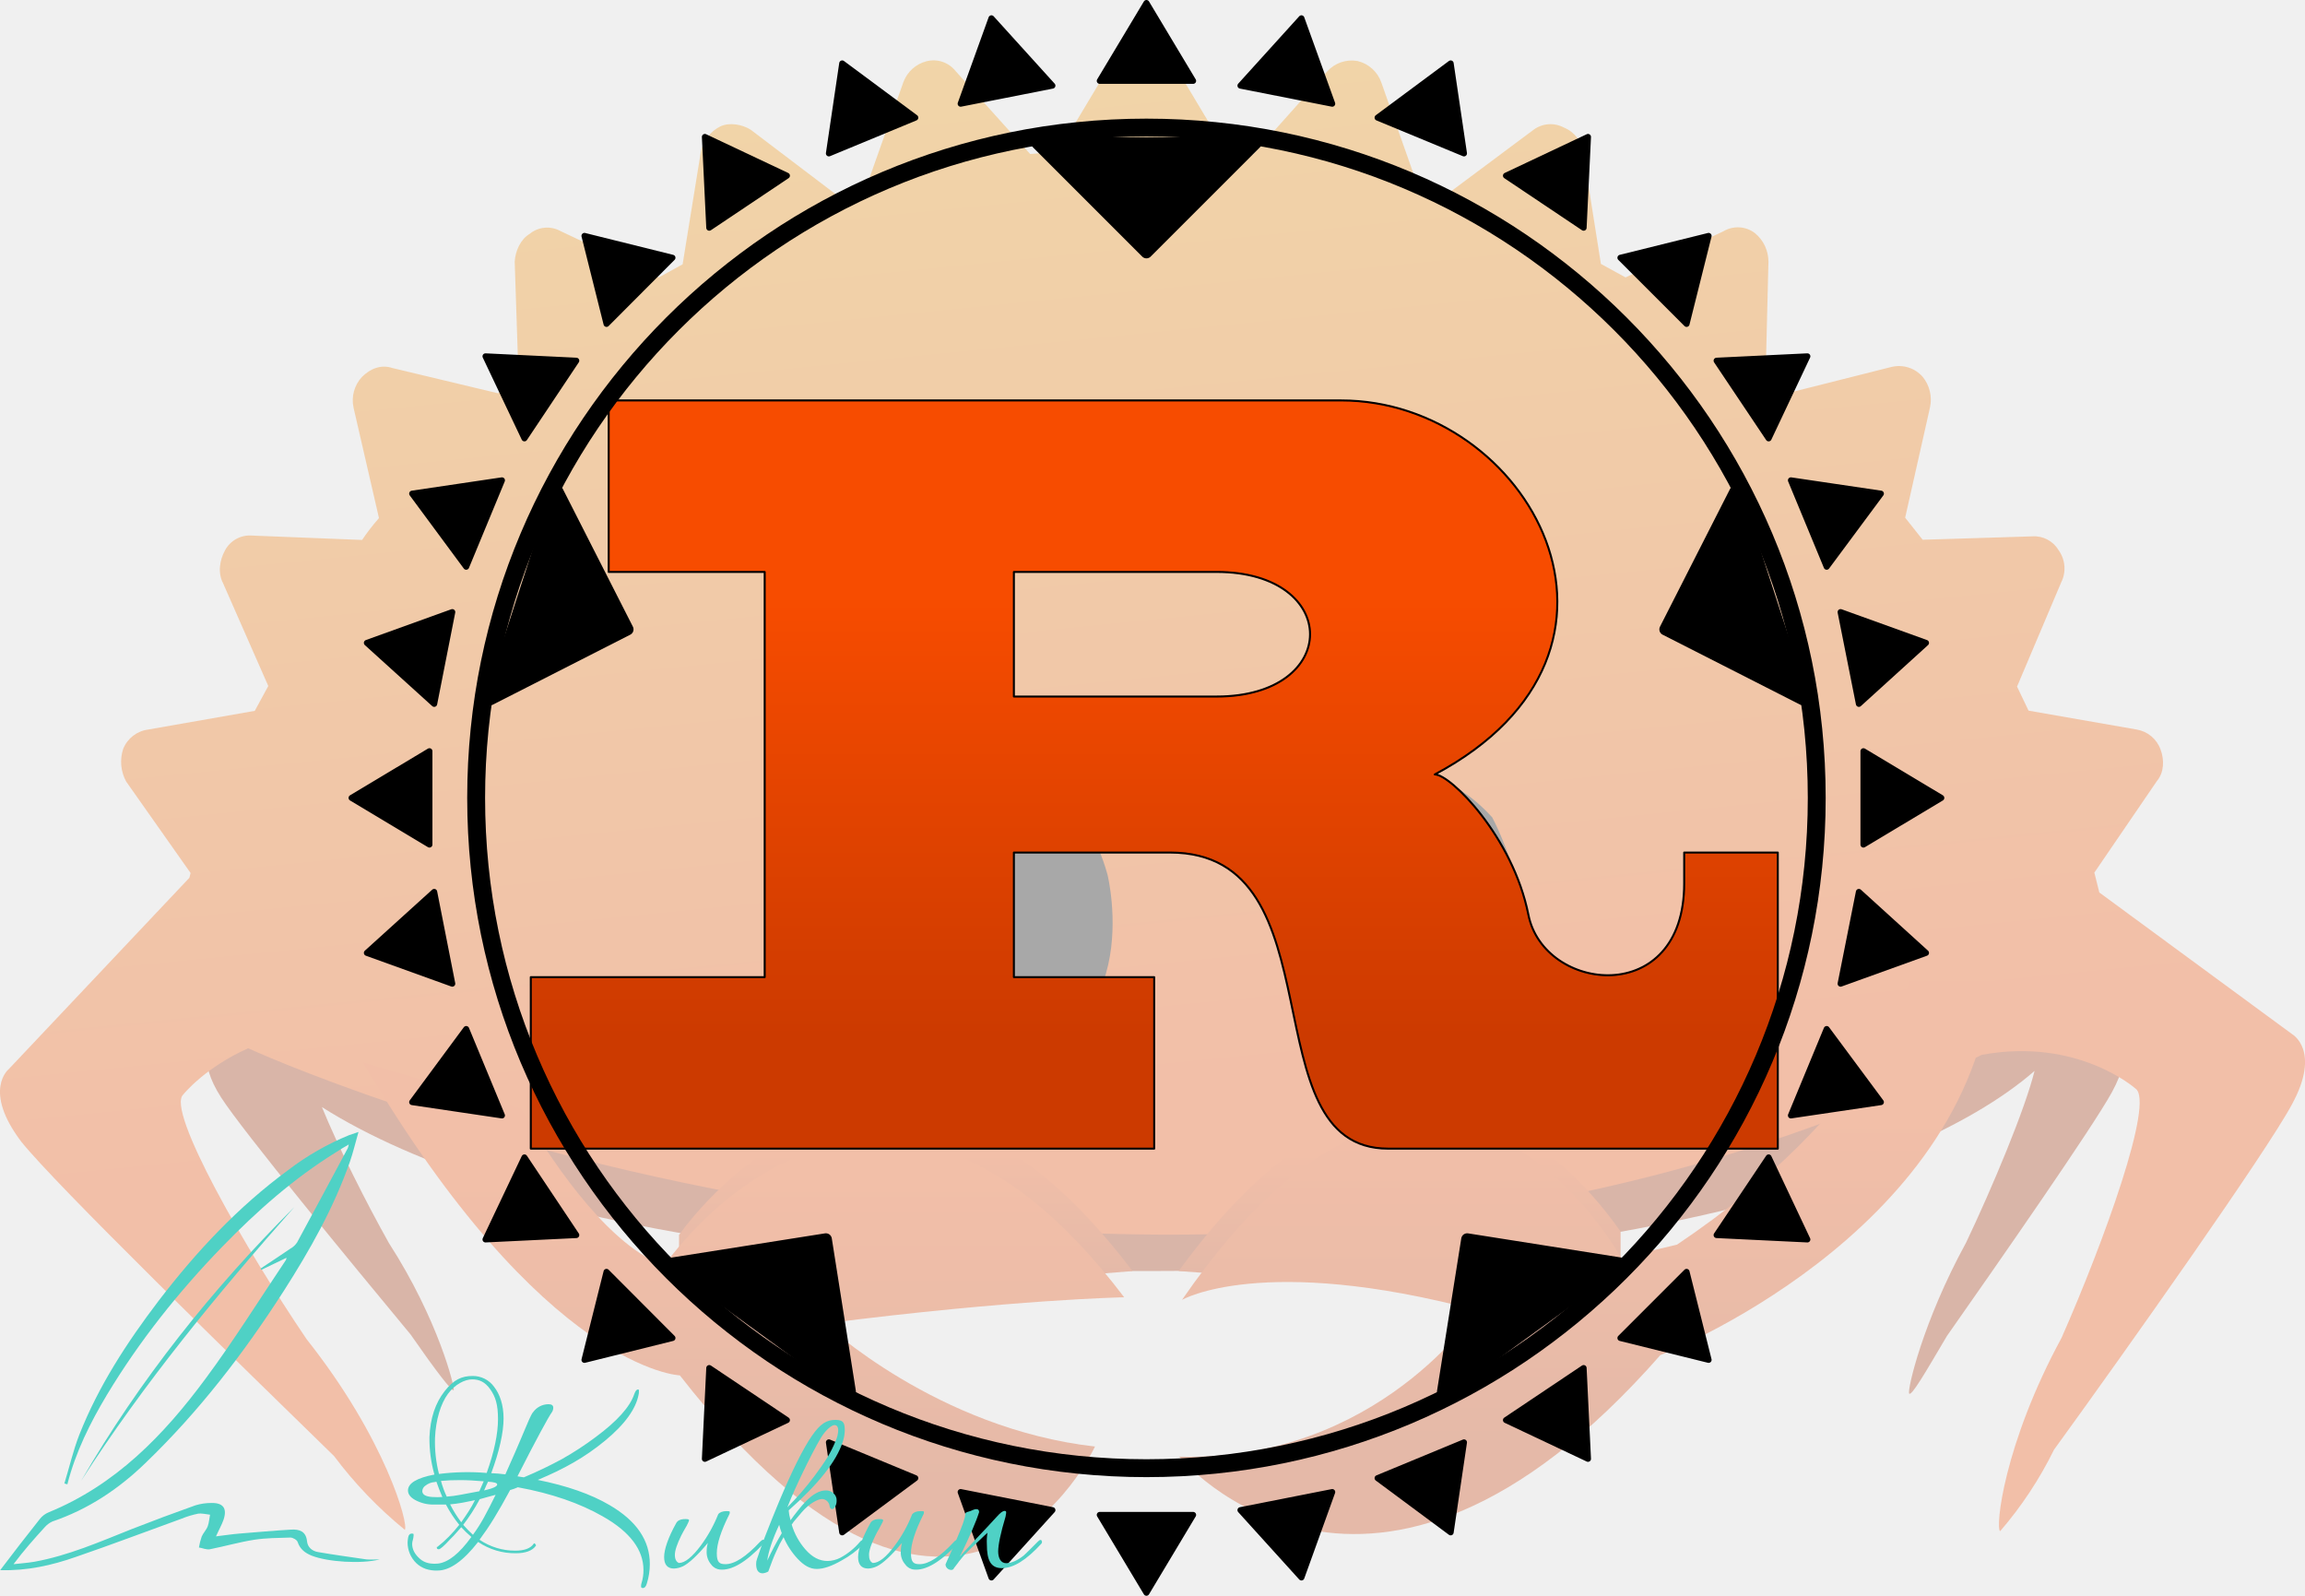
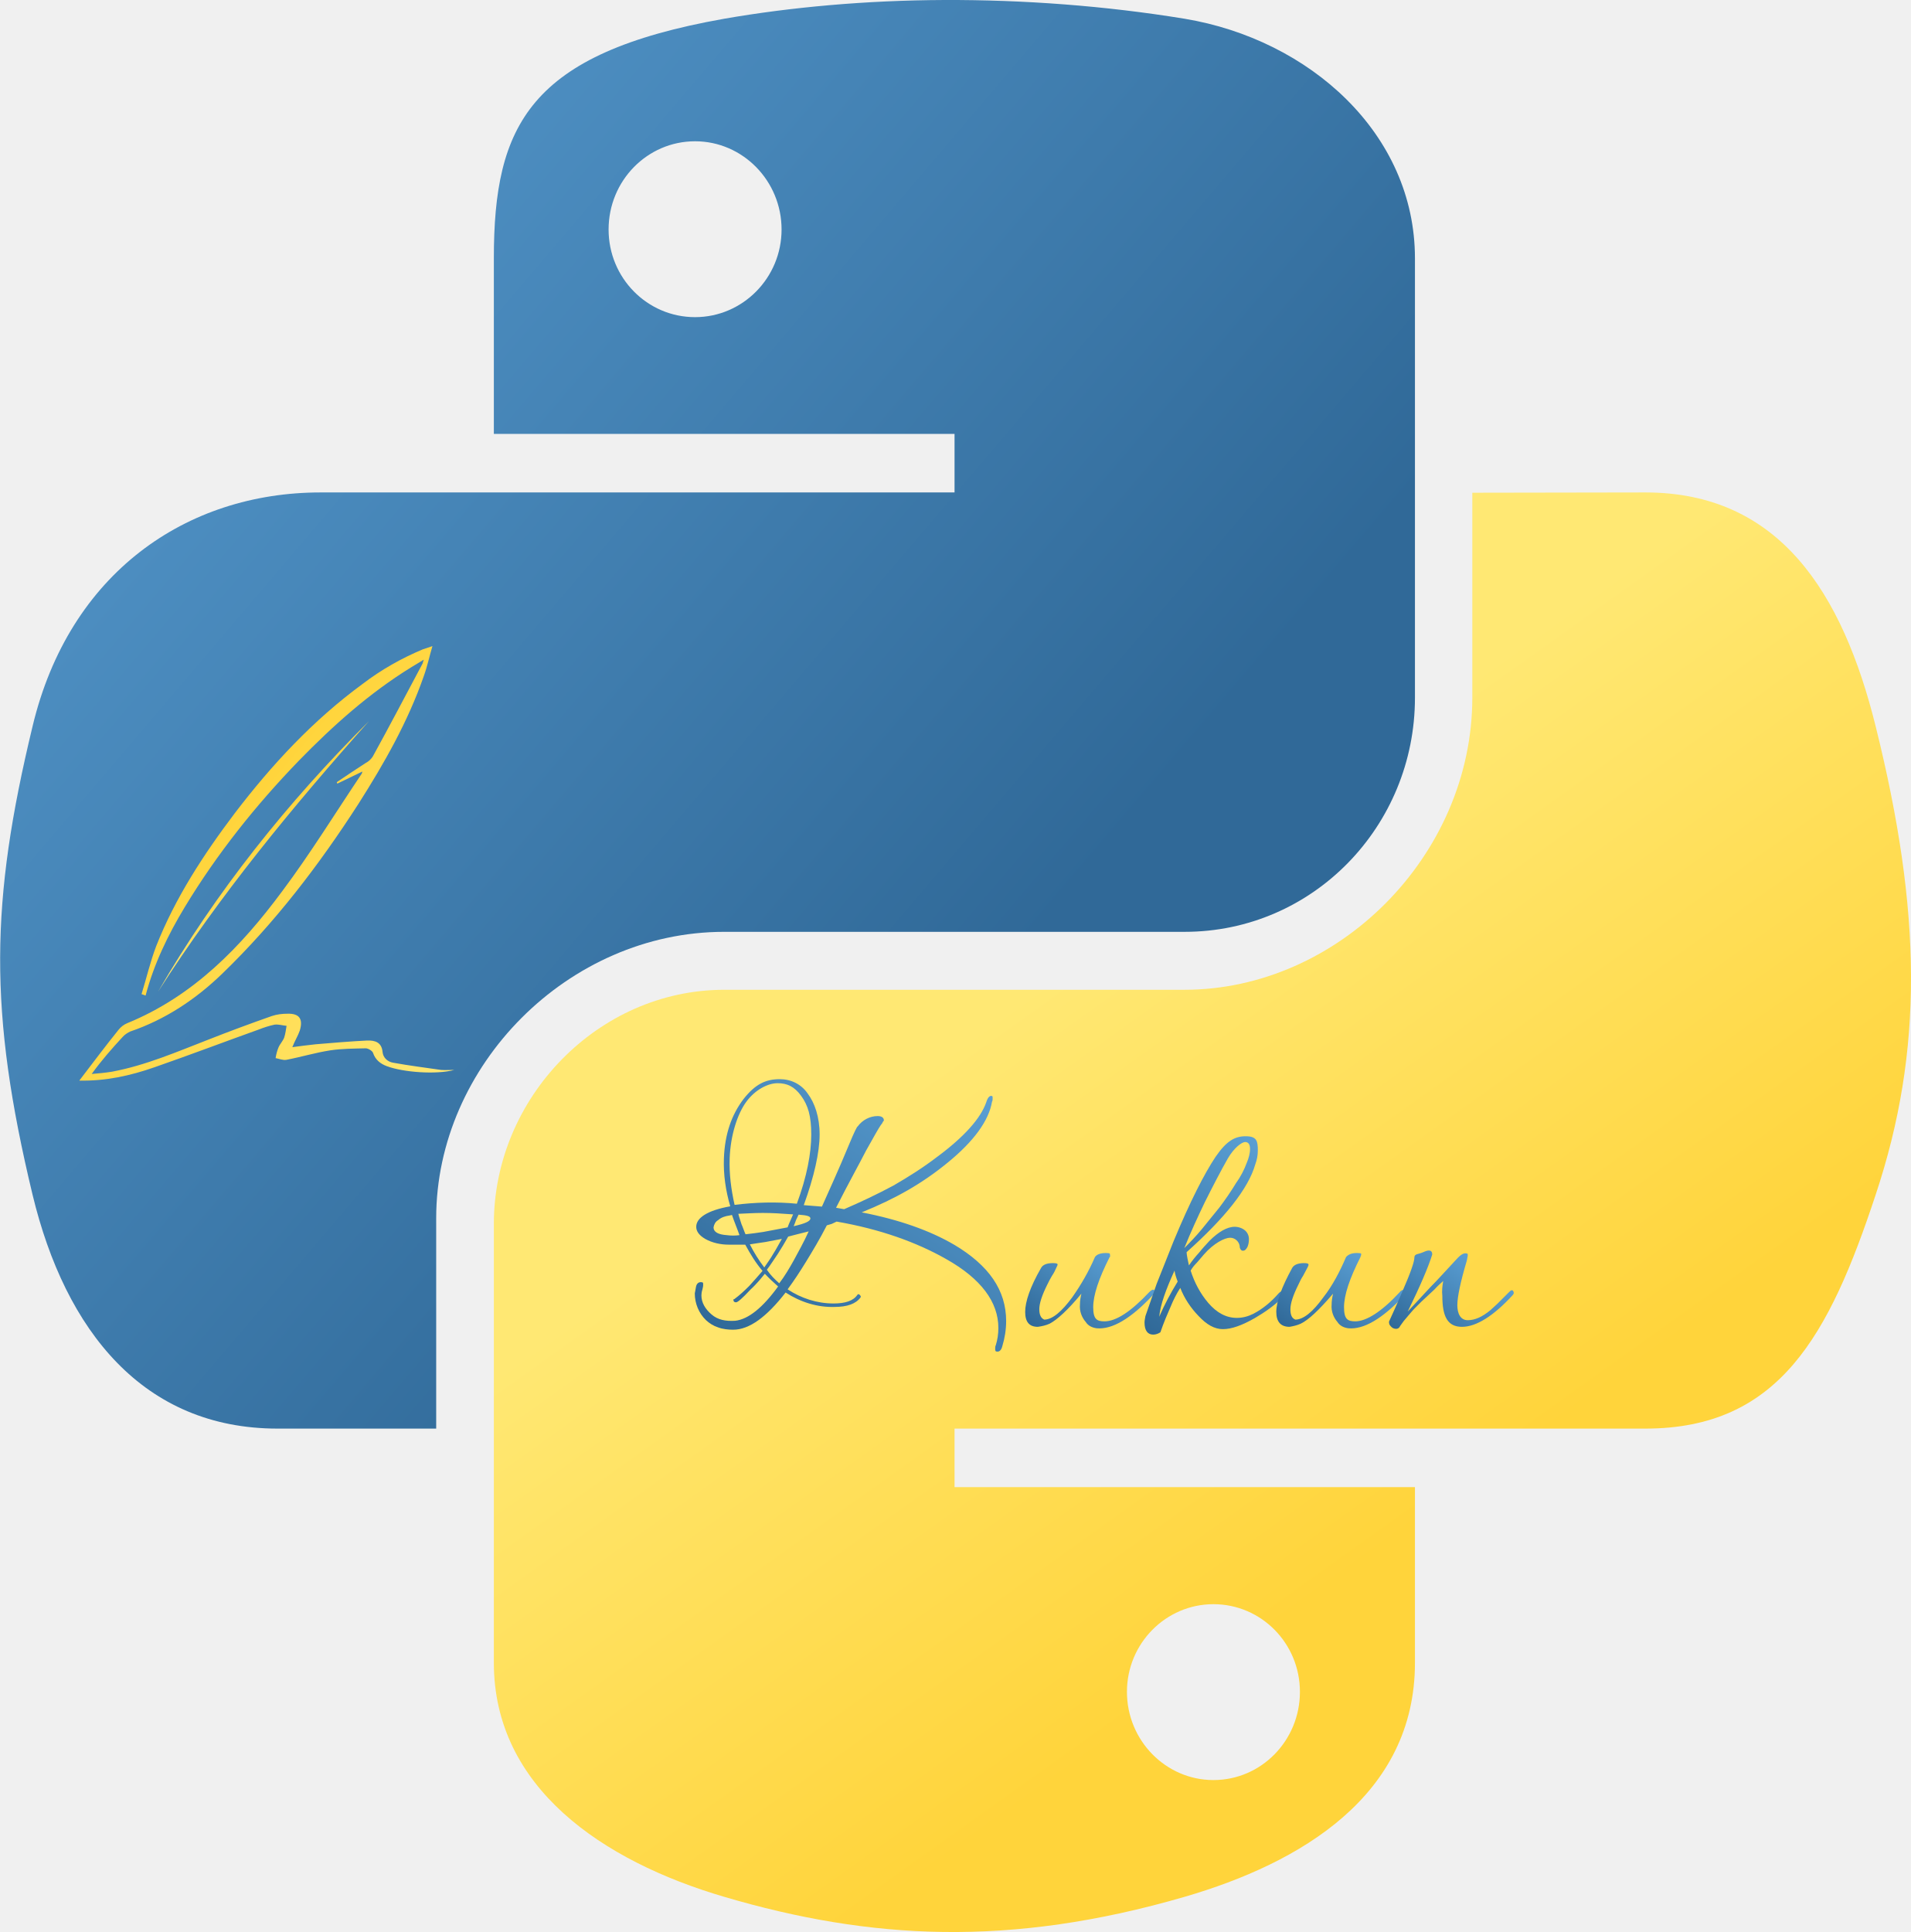
- <svg xmlns="http://www.w3.org/2000/svg" xmlns:xlink="http://www.w3.org/1999/xlink" viewBox="0 0 1159.9 803">
-   <defs>
-     <linearGradient id="a" x1="-379.33" y1="942.04" x2="-378.28" y2="942.04" gradientTransform="matrix(-65.81, -752.21, -752.21, 65.81, 684250.06, -346520.72)" gradientUnits="userSpaceOnUse">
-       <stop offset="0" stop-color="#f74c00" />
-       <stop offset="0.33" stop-color="#f74c00" />
-       <stop offset="1" stop-color="#f49600" />
+ <svg xmlns="http://www.w3.org/2000/svg" version="1.1" id="Layer_1" x="0px" y="0px" viewBox="0 0 662.8 670.1" style="enable-background:new 0 0 662.8 670.1;" xml:space="preserve">
+   <style type="text/css">
+ 	.st0{fill:url(#path1948_00000086686770208649705360000009388355013015988158_);}
+ 	.st1{fill:url(#path1950_00000057827331785991262510000011521935818144395183_);}
+ 	.st2{fill:url(#SVGID_1_);}
+ 	.st3{fill:url(#SVGID_00000111900475283658412870000000647416622057889182_);}
+ 	.st4{fill:url(#SVGID_00000166639501405035024960000001990533372984400793_);}
+ 	.st5{fill:url(#SVGID_00000049918785021813979180000011531862241600917638_);}
+ 	.st6{fill:url(#SVGID_00000088120510303063894620000002565016826289080488_);}
+ 	.st7{fill:url(#SVGID_00000006675925492496031490000016318429051637230722_);}
+ 	.st8{fill:url(#SVGID_00000178204405915012595600000017826220506556066193_);}
+ </style>
+   <g>
+     <g>
+       <linearGradient id="path1948_00000090277623490959646030000001209972954796717698_" gradientUnits="userSpaceOnUse" x1="543.396" y1="-9.19" x2="1193.44" y2="550.085" gradientTransform="matrix(0.5625 0 0 0.568 -321.8752 24.2771)">
+         <stop offset="0" style="stop-color:#5A9FD4" />
+         <stop offset="1" style="stop-color:#306998" />
+       </linearGradient>
+       <path id="path1948" style="fill:url(#path1948_00000090277623490959646030000001209972954796717698_);" d="M327.6,0    c-27.3,0.1-53.4,2.5-76.4,6.5c-67.7,12-79.9,37-79.9,83.1v60.9h159.8v20.3H171.2h-60c-46.5,0-87.2,27.9-99.9,81.1    c-14.7,60.9-15.3,98.9,0,162.5c11.4,47.3,38.5,81.1,85,81.1h55v-73c0-52.8,45.7-99.3,99.9-99.3h159.7c44.5,0,79.9-36.6,79.9-81.2    V89.6c0-43.3-36.6-75.9-79.9-83.1C383.4,2,354.9-0.1,327.6,0z M241.1,49c16.5,0,30,13.7,30,30.6c0,16.8-13.5,30.4-30,30.4    c-16.6,0-30-13.6-30-30.4C211.1,62.7,224.5,49,241.1,49z" />
+       <linearGradient id="path1950_00000115496873322918625110000002779366851721815686_" gradientUnits="userSpaceOnUse" x1="1444.827" y1="888.533" x2="1212.697" y2="560.109" gradientTransform="matrix(0.5625 0 0 0.568 -321.8752 24.2771)">
+         <stop offset="0" style="stop-color:#FFD43B" />
+         <stop offset="1" style="stop-color:#FFE873" />
+       </linearGradient>
+       <path id="path1950" style="fill:url(#path1950_00000115496873322918625110000002779366851721815686_);" d="M510.7,170.9v71    c0,55-46.7,101.4-99.9,101.4H251.2c-43.7,0-79.9,37.4-79.9,81.2v152.2c0,43.3,37.7,68.8,79.9,81.2c50.6,14.9,99.1,17.6,159.7,0    c40.2-11.7,79.9-35.1,79.9-81.2v-60.9H331.1v-20.3h159.7h79.9c46.5,0,63.8-32.4,79.9-81.1c16.7-50.1,16-98.2,0-162.5    c-11.5-46.3-33.4-81.1-79.9-81.1L510.7,170.9z M420.9,556.4c16.6,0,30,13.6,30,30.4c0,16.9-13.4,30.6-30,30.6    c-16.5,0-30-13.7-30-30.6C390.9,570,404.4,556.4,420.9,556.4z" />
+     </g>
+   </g>
+   <g>
+     <linearGradient id="SVGID_1_" gradientUnits="userSpaceOnUse" x1="75.539" y1="515.996" x2="163.121" y2="439.915" gradientTransform="matrix(1 0 0 -1 0 804.0068)">
+       <stop offset="0" style="stop-color:#FFD43B" />
+       <stop offset="1" style="stop-color:#FFE873" />
    </linearGradient>
-     <linearGradient id="b" x1="578.58" y1="654.12" x2="578.58" y2="556.54" gradientUnits="userSpaceOnUse">
-       <stop offset="0" stop-color="#cc3a00" />
-       <stop offset="0.15" stop-color="#cc3a00" />
-       <stop offset="0.74" stop-color="#f74c00" />
-       <stop offset="1" stop-color="#f74c00" />
+     <path class="st2" d="M49.1,344.8c1.7-5.5,3-11.2,5.1-16.7c6.6-16.7,16.4-31.7,27.2-46c12.9-16.9,27.2-32.3,44.4-44.9   c6.4-4.9,13.5-8.9,20.9-12l3.3-1.1c-1.1,3.7-1.8,7.1-3,10.4c-5.5,15.8-13.7,30.2-22.6,44.2c-13.7,21.3-29,41.3-47.3,59   c-9.2,8.9-19.7,15.9-32,20.1c-1,0.5-1.9,1.1-2.6,1.9c-3.7,4-7.3,8.1-10.7,12.8c2.3-0.2,4.7-0.4,7.1-0.8   c11.7-2.2,22.5-6.9,33.6-11.2c7.1-2.8,14.4-5.5,21.8-8.1c1.8-0.6,3.6-0.8,5.5-0.8c4-0.1,5.4,1.8,4.2,5.8c-0.6,1.8-1.7,3.5-2.6,5.8   c2.9-0.4,5.4-0.7,8.1-1c5.9-0.5,11.9-1,17.8-1.3c2.8-0.1,5.1,0.6,5.4,4c0.2,2,1.8,3.4,3.7,3.7c5.5,1,11.1,1.7,16.6,2.5   c1.3,0.1,2.8,0,4.6,0c-6.4,1.7-17.8,0.8-23.4-1.3c-2.2-0.8-4-2.2-4.8-4.6c-0.2-0.7-1.7-1.6-2.5-1.6c-4.1,0.1-8.3,0.1-12.3,0.7   c-5.2,0.8-10.1,2.3-15.3,3.3c-1.2,0.2-2.5-0.4-3.7-0.6c0.2-1.3,0.5-2.5,1-3.7c0.5-1.2,1.6-2.3,2-3.5s0.6-2.8,0.8-4   c-1.3-0.1-2.8-0.6-4.2-0.4c-1.9,0.4-3.7,1-5.5,1.7c-12,4.3-24.1,8.9-36.2,13.1c-8.3,2.9-16.9,4.8-26,4.6c4.6-6,9-11.9,13.6-17.6   c0.8-1,1.8-1.8,3-2.3c23-9.4,39.5-26.5,53.8-45.8c9.8-13.1,18.4-27.1,27.6-40.8l0.2-0.7l-8.7,4.2l-0.2-0.5   c3.4-2.3,6.7-4.5,10.1-6.7c1-0.5,1.8-1.3,2.4-2.2c5.9-10.7,11.6-21.6,17.3-32.3c0.1-0.4,0.2-0.8,0.4-1.3c-1.7,1-3,1.8-4.3,2.6   c-14.6,9-27.1,20.2-39,32.4c-15,15.5-28.4,32.3-39.6,50.8c-5.8,9.6-10.7,19.7-13.6,30.7L49.1,344.8z" />
+     <linearGradient id="SVGID_00000131363175967903609530000001414124539615708573_" gradientUnits="userSpaceOnUse" x1="87.977" y1="509.996" x2="93.778" y2="504.958" gradientTransform="matrix(1 0 0 -1 0 804.0068)">
+       <stop offset="0" style="stop-color:#FFD43B" />
+       <stop offset="1" style="stop-color:#FFE873" />
    </linearGradient>
-     <linearGradient id="c" x1="-379.63" y1="941.12" x2="-378.59" y2="941.12" gradientTransform="matrix(0, -267.21, -267.21, 0, 252276.93, -100670.41)" xlink:href="#b" />
-     <linearGradient id="d" x1="-379.7" y1="941.03" x2="-378.66" y2="941.03" gradientTransform="matrix(0, -239.02, -239.02, 0, 225300.47, -89972.92)" xlink:href="#b" />
-     <linearGradient id="e" x1="580.83" y1="577.97" x2="580.83" y2="201.5" xlink:href="#b" />
-   </defs>
-   <g style="opacity:0.3">
-     <path d="M577.1,348.8c-126.1,0-240.7,15.1-325.5,39.9v211c84.8,24.8,199.4,39.9,325.5,39.9,144.4,0,273.6-19.8,360.4-51.2V400c-86.8-31.4-216-51.2-360.4-51.2m490.5,171.5-14.8-30.6c.1-1.2.1-2.4.1-3.5,0-34.8-36.1-66.8-96.8-92.4V578.5c28.3-11.9,51.3-25.3,67.7-39.6-4.8,19.4-21.3,58.8-34.5,86.5-21.7,39.6-29.6,74-28.6,75.8s8.1-10.4,19-28.9c25.4-36.2,73.5-105.2,83.1-122.8,10.9-20,4.8-29.2,4.8-29.2M110.8,488.2a52,52,0,0,0,3.9,19.7l-8.8,15.8s-7.1,9.2,5.4,28.6c11,17.1,66.2,84.1,95.3,119.2,12.5,18,21,29.1,21.7,28s-7.7-35.4-32.6-74c-11.6-20.7-25.4-48.1-33.7-68.4,23.2,14.7,53.5,28.1,89.6,39.5V379.8c-86.9,27.6-140.8,66-140.8,108.4" style="fill:#a52b00" />
-     <path d="M561.4,28,532.5,76.3l-14.1,1.2L480.9,35.8a14.2,14.2,0,0,0-14.6-5,16.9,16.9,0,0,0-11.7,10.5L435.6,95a63.9,63.9,0,0,0-13,4.3l-44.8-34c-4.2-2.7-10.6-3.8-15.1-1.8a18.4,18.4,0,0,0-10,12.7L343.5,133l-12,6.6-49.4-23.3a13.9,13.9,0,0,0-15.6,1.4c-4.5,2.7-7.2,8.5-7.5,14l1.9,57.4-10.3,8.8-53.1-12.7c-5.7-1.9-11.1.2-15.4,4.5a17.3,17.3,0,0,0-4.2,15.4l12.8,55.6a111.3,111.3,0,0,0-8.5,11l-55.4-2.2a14.1,14.1,0,0,0-13.6,7.5c-2.7,4.9-3.7,11.3-.9,16.6L135,345.2l-6.8,12.5-53.6,9.4A15.7,15.7,0,0,0,62,376.8a20.7,20.7,0,0,0,1.5,16.5l32.4,46-.6,2.4L4.4,538s-13.3,10.6,6.3,36.5c17.7,22.1,109.1,111.1,157.4,158.2a211.8,211.8,0,0,0,35.6,37.1c2.1-2.6-9.6-45.7-49.4-95.9-30.8-45.4-70.8-115.2-62.1-123.1,0,0,10.7-13.5,32.7-23.3h0s452.7,208.8,872.4,3.3c48.1-8.9,77.2,16.9,77.2,16.9,10,6.2-16.1,77.9-37.1,125.5-29.2,53.8-33.4,95.9-30.9,97.3a193,193,0,0,0,27.1-41c37.3-51.4,106.8-149.7,119.7-173.7,14.9-27.3,0-35.5,0-35.5l-96.9-71.2-2.5-10,31.5-46.1c3.6-4.3,3.8-10.6,1.8-15.9a15.5,15.5,0,0,0-12-10l-54.4-9.5-5.8-12.1,22.2-52.4a15.7,15.7,0,0,0-1.4-16.4,14.2,14.2,0,0,0-13.2-6.8l-55.1,1.7-8.8-11.1L971.2,205a18.2,18.2,0,0,0-3.7-15.4,15.9,15.9,0,0,0-15.5-5L898.8,198a130.3,130.3,0,0,1-10.3-9.4l1.4-56.9a18.6,18.6,0,0,0-6.8-14.4,14.2,14.2,0,0,0-15.9-.9L818,139.6l-12.4-6.8-8.9-56A15.7,15.7,0,0,0,787,64.2a14.3,14.3,0,0,0-15.7,1.4L726.9,98.7,714,95.1,695.1,41.5a16.8,16.8,0,0,0-12-10.8A16.6,16.6,0,0,0,667.8,36L630.4,77.9,616.9,76,588.2,28a15.7,15.7,0,0,0-13.3-8.3c-5.6-.3-10.8,3.3-13.5,8.3Z" style="fill:url(#a)" />
-     <path d="M424.2,654.1l-2.6-2.3,148.3-12.2C448.9,480,352,607.2,341.7,621.4v32.7ZM733,652.4l2.6-2.4L593.1,639.6c121-166.1,212.1-34.2,222.4-19.9v32.7Z" style="fill:url(#b)" />
-     <path d="M960.9,494s-16.1,64.5-117,132.3L815.8,633s-91.5-166.8-221,21.1c0,0,40.3-23.4,148.5,5.3,0,0-49.8,76.1-149.9,73.6,0,0,95.9,115.4,242.1-51.1,0,0,154.6-59.8,167.1-187.9Z" style="fill:url(#c)" />
-     <path d="M660.4,411.3s45.3-49.5,90.5,0c0,0,35.6,66,0,99.1,0,0-58.2,46.2-90.5,0,0,0-38.8-36.4,0-99.1" />
-     <path d="M712.8,429.7c0,19.3-11.4,34.9-25.4,34.9S662,449,662,429.7s11.4-35,25.4-35,25.4,15.7,25.4,35" style="fill:#fff" />
-     <path d="M458.5,397.8s77.6-34.4,98.8,42.3c0,0,22.2,89.4-63.7,94.4,0,0-109.6-21.1-35.1-136.7" />
-     <path d="M497.5,430.9c0,19.9-11.7,36.1-26.2,36.1s-26.2-16.2-26.2-36.1,11.7-36,26.2-36,26.2,16.1,26.2,36" style="fill:#fff" />
-     <path d="M342.1,692.1C483.9,873.8,551,727.9,551,727.9c-79.6-9-136-61.9-136-61.9,95.5-12.2,150.7-13.2,150.7-13.2-127.8-168.6-231.5-15.9-231.5-15.9-25.9-9.5-52.5-45.5-72.1-78.9l-79.4-23.3C274,689.8,342.1,692.1,342.1,692.1Z" style="fill:url(#d)" />
+     <path style="fill:url(#SVGID_00000131363175967903609530000001414124539615708573_);" d="M54.8,344c20.1-34.7,44.9-65.7,73.2-93.9   C101.5,279.8,76.3,310.4,54.8,344z" />
  </g>
-   <path d="M510.2,287.8h102c62.7,0,62.7,62.7,0,62.7h-102ZM267.1,578H580.8V491.7H510.2V429h78.5c86.2,0,39.2,149,109.8,149H894.6V429H847.5v15.6c0,62.8-70.6,54.9-78.4,15.7s-39.2-70.6-47.1-70.6c117.7-62.7,47.1-188.2-47.1-188.2H306.3v86.3h78.5V491.7H267.1Z" style="stroke:#000;stroke-linejoin:round;fill:url(#e)" />
-   <circle cx="576.9" cy="401.5" r="337.3" style="fill:none;stroke:#000;stroke-width:9px" />
-   <polygon points="937.7 425 976.9 401.5 937.7 378 937.7 425" style="stroke:#000;stroke-linejoin:round;stroke-width:3px" />
-   <polygon points="926.2 495 969.2 479.5 935.4 448.8 926.2 495" style="stroke:#000;stroke-linejoin:round;stroke-width:3px" />
-   <polygon points="901.2 561.3 946.5 554.6 919.2 517.8 901.2 561.3" style="stroke:#000;stroke-linejoin:round;stroke-width:3px" />
-   <polygon points="863.8 621.5 909.5 623.7 890 582.4 863.8 621.5" style="stroke:#000;stroke-linejoin:round;stroke-width:3px" />
-   <polygon points="815.4 673.3 859.8 684.3 848.7 640 815.4 673.3" style="stroke:#000;stroke-linejoin:round;stroke-width:3px" />
-   <polygon points="757.8 714.6 799.1 734.1 796.9 688.4 757.8 714.6" style="stroke:#000;stroke-linejoin:round;stroke-width:3px" />
-   <polygon points="693.2 743.8 730 771.1 736.7 725.8 693.2 743.8" style="stroke:#000;stroke-linejoin:round;stroke-width:3px" />
-   <polygon points="624.2 759.9 654.9 793.8 670.4 750.8 624.2 759.9" style="stroke:#000;stroke-linejoin:round;stroke-width:3px" />
-   <polygon points="553.4 762.3 576.9 801.5 600.4 762.3 553.4 762.3" style="stroke:#000;stroke-linejoin:round;stroke-width:3px" />
-   <polygon points="483.4 750.8 498.9 793.8 529.6 759.9 483.4 750.8" style="stroke:#000;stroke-linejoin:round;stroke-width:3px" />
-   <polygon points="417.1 725.8 423.8 771.1 460.6 743.8 417.1 725.8" style="stroke:#000;stroke-linejoin:round;stroke-width:3px" />
-   <polygon points="356.9 688.4 354.7 734.1 396 714.6 356.9 688.4" style="stroke:#000;stroke-linejoin:round;stroke-width:3px" />
-   <polygon points="305.2 640 294.1 684.3 338.4 673.3 305.2 640" style="stroke:#000;stroke-linejoin:round;stroke-width:3px" />
-   <polygon points="263.9 582.4 244.3 623.7 290 621.5 263.9 582.4" style="stroke:#000;stroke-linejoin:round;stroke-width:3px" />
-   <polygon points="234.6 517.8 207.4 554.6 252.6 561.3 234.6 517.8" style="stroke:#000;stroke-linejoin:round;stroke-width:3px" />
-   <polygon points="218.5 448.8 184.6 479.5 227.6 495 218.5 448.8" style="stroke:#000;stroke-linejoin:round;stroke-width:3px" />
-   <polygon points="216.1 378 176.9 401.5 216.1 425 216.1 378" style="stroke:#000;stroke-linejoin:round;stroke-width:3px" />
-   <polygon points="227.6 308 184.6 323.5 218.5 354.2 227.6 308" style="stroke:#000;stroke-linejoin:round;stroke-width:3px" />
-   <polygon points="252.6 241.7 207.4 248.4 234.6 285.2 252.6 241.7" style="stroke:#000;stroke-linejoin:round;stroke-width:3px" />
-   <polygon points="290 181.5 244.3 179.3 263.9 220.6 290 181.5" style="stroke:#000;stroke-linejoin:round;stroke-width:3px" />
-   <polygon points="338.4 129.7 294.1 118.7 305.2 163 338.4 129.7" style="stroke:#000;stroke-linejoin:round;stroke-width:3px" />
-   <polygon points="396 88.4 354.7 68.9 356.9 114.6 396 88.4" style="stroke:#000;stroke-linejoin:round;stroke-width:3px" />
-   <polygon points="460.6 59.2 423.8 31.9 417.1 77.2 460.6 59.2" style="stroke:#000;stroke-linejoin:round;stroke-width:3px" />
-   <polygon points="529.6 43.1 498.9 9.2 483.4 52.2 529.6 43.1" style="stroke:#000;stroke-linejoin:round;stroke-width:3px" />
-   <polygon points="600.4 40.7 576.9 1.5 553.4 40.7 600.4 40.7" style="stroke:#000;stroke-linejoin:round;stroke-width:3px" />
-   <polygon points="670.4 52.2 654.9 9.2 624.2 43.1 670.4 52.2" style="stroke:#000;stroke-linejoin:round;stroke-width:3px" />
-   <polygon points="736.7 77.2 730 31.9 693.2 59.2 736.7 77.2" style="stroke:#000;stroke-linejoin:round;stroke-width:3px" />
-   <polygon points="796.9 114.6 799.1 68.9 757.8 88.4 796.9 114.6" style="stroke:#000;stroke-linejoin:round;stroke-width:3px" />
-   <polygon points="848.7 163 859.8 118.7 815.4 129.7 848.7 163" style="stroke:#000;stroke-linejoin:round;stroke-width:3px" />
-   <polygon points="890 220.6 909.5 179.3 863.8 181.5 890 220.6" style="stroke:#000;stroke-linejoin:round;stroke-width:3px" />
-   <polygon points="919.2 285.2 946.5 248.4 901.2 241.7 919.2 285.2" style="stroke:#000;stroke-linejoin:round;stroke-width:3px" />
-   <polygon points="935.4 354.2 969.2 323.5 926.2 308 935.4 354.2" style="stroke:#000;stroke-linejoin:round;stroke-width:3px" />
-   <polygon points="522 72.1 576.9 127 631.8 72.1 522 72.1" style="stroke:#000;stroke-linejoin:round;stroke-width:6px" />
-   <polygon points="873.2 247.5 838 316.7 907.2 351.9 873.2 247.5" style="stroke:#000;stroke-linejoin:round;stroke-width:6px" />
-   <polygon points="815 635.7 738.3 623.6 726.1 700.3 815 635.7" style="stroke:#000;stroke-linejoin:round;stroke-width:6px" />
-   <polygon points="427.7 700.3 415.6 623.6 338.9 635.7 427.7 700.3" style="stroke:#000;stroke-linejoin:round;stroke-width:6px" />
-   <polygon points="246.7 351.9 315.8 316.7 280.6 247.5 246.7 351.9" style="stroke:#000;stroke-linejoin:round;stroke-width:6px" />
-   <path d="M32.4,746.5c2.5-8.2,4.4-16.5,7.5-24.5,9.7-24.6,24-46.5,39.9-67.4,18.9-24.7,40-47.3,65.2-65.8a133.6,133.6,0,0,1,30.7-17.6l4.7-1.6c-1.6,5.5-2.7,10.4-4.4,15.2-8.1,23.1-20.1,44.3-33.2,64.8-20.1,31.3-42.6,60.6-69.5,86.5-13.5,13.1-28.9,23.4-46.9,29.5a11.4,11.4,0,0,0-3.8,2.8c-5.4,5.9-10.7,11.9-15.8,18.7,3.4-.4,6.9-.6,10.4-1.2,17.2-3.1,33.1-10.1,49.2-16.5,10.5-4.1,21.2-8.1,31.9-11.9a27.4,27.4,0,0,1,8.1-1.2c5.9-.1,8,2.7,6.1,8.4-.9,2.6-2.4,5.2-3.8,8.4,4.3-.5,8-1.1,11.8-1.4,8.7-.7,17.4-1.5,26.1-2,4-.2,7.4.8,7.9,5.9.3,3,2.6,4.9,5.5,5.4,8.1,1.4,16.3,2.5,24.4,3.7,2,.2,4,0,6.7,0-9.3,2.4-26.2,1.3-34.3-1.9-3.2-1.3-5.8-3.2-7-6.8-.3-1.1-2.4-2.3-3.7-2.3-6,.2-12.2.2-18.1,1.1-7.6,1.2-14.9,3.3-22.4,4.8-1.7.3-3.7-.6-5.5-.9a31.6,31.6,0,0,1,1.4-5.5c.7-1.7,2.3-3.3,3-5.1s.8-4,1.2-5.9c-2-.2-4.1-.8-6.1-.5a45.8,45.8,0,0,0-8.2,2.5c-17.7,6.4-35.3,13.1-53.1,19.2-12.2,4.3-24.7,7.1-38.2,6.7,6.7-8.8,13.3-17.4,20-25.8a10.9,10.9,0,0,1,4.4-3.3c33.7-13.8,57.9-38.8,78.9-67.2,14.3-19.3,27.1-39.8,40.5-59.8l.3-1.1L131.5,639l-.3-.7c4.9-3.3,9.9-6.5,14.8-9.9a9.8,9.8,0,0,0,3.5-3.2c8.6-15.8,17-31.6,25.5-47.4a10.5,10.5,0,0,0,.5-1.9c-2.5,1.5-4.5,2.6-6.4,3.9-21.3,13.2-39.8,29.6-57.2,47.5-22.1,22.8-41.7,47.4-58.1,74.6-8.5,14.2-15.8,28.9-19.9,45Z" style="fill:#4fd1c5" />
-   <path d="M40.8,745.2c29.5-50.8,65.8-96.4,107.3-137.8C109.4,651.1,72.4,696,40.8,745.2Z" style="fill:#4fd1c5" />
-   <path d="M277.8,710.5c-1,1.4-2.9,4.7-5.8,10.1s-6.8,12.8-11.6,22.3l3.2.5a210.7,210.7,0,0,0,19.2-9.2,154.8,154.8,0,0,0,17-11.1c10.8-8,17.2-15.2,19.3-21.4.6-1.7,1.2-2.5,1.9-2.5s.5.4.5,1.2a3.7,3.7,0,0,1-.1,1.1c-1.3,7.4-7,15.3-17.1,23.6s-20.5,14.1-33.7,19.6c14.5,2.9,26.7,7.1,36.2,12.7,13.5,7.9,20.2,17.7,20.2,29.6a32.8,32.8,0,0,1-1.5,9.8c-.4,1.5-1.1,2.3-2,2.3s-.9-.3-.9-1.2a5,5,0,0,1,.2-1.2,21.3,21.3,0,0,0,1-6.7c0-10.1-6.8-19.2-20.4-26.9-11.5-6.6-25.8-11.6-42.8-14.7l-2,.8-1.9.6c-2.9,5.4-5.6,10.1-8.1,14.2s-5,7.7-7.3,10.8a31.8,31.8,0,0,0,17.9,5.5c4.6,0,7.7-1.1,9.3-3.4.2-.4.5-.4.8,0s.6.7.3,1c-1.7,2.4-5.1,3.7-10,3.7a32.9,32.9,0,0,1-19-5.7c-7.4,9.5-14.2,14.4-20.4,14.4a16.8,16.8,0,0,1-5.9-.8,13.2,13.2,0,0,1-4.8-2.9,14.5,14.5,0,0,1-4.4-10.4c0-.4.1-.9.1-1.3l.2-1.3c.2-1.2.8-1.9,1.9-1.9s.8.4.8,1.2a9.7,9.7,0,0,1-.3,1.8,7.8,7.8,0,0,0-.4,2.2c0,2.8,1.4,5.3,3.9,7.5s5.5,2.7,9.1,2.4c5.2-.6,10.8-5.1,16.8-13.4a59,59,0,0,1-5.1-4.9l-2.3,2.6c-.8,1-2,2.2-3.3,3.5-3.1,3.4-5,5-5.7,5s-1-.3-1-.9.1-.1.3-.3a56.7,56.7,0,0,0,5.8-5.2,73.1,73.1,0,0,0,5.2-5.9,61.8,61.8,0,0,1-6.7-10.2h-6.3a18.9,18.9,0,0,1-9.2-2.3c-2.5-1.4-3.6-3-3.6-4.8,0-3.6,4.4-6.3,13.3-8a66.3,66.3,0,0,1-2.5-18.8c.4-9.6,3-17.2,7.6-23.1s8.7-7.7,14.1-7.7a13.1,13.1,0,0,1,10.8,5.4c2.9,3.7,4.8,9.1,4.8,16s-2.1,16.5-6.2,27.5c2.4.1,4.7.3,7.1.6l4.7-10.6c1.7-4,3.7-8.5,5.8-13.6s3.2-7,3.4-7a9.6,9.6,0,0,1,7.8-4.1c1.6,0,2.4.6,2.4,1.7A3.9,3.9,0,0,1,277.8,710.5Zm-58.2,35.1-1,.2a8,8,0,0,0-4.4,1.7,3.5,3.5,0,0,0-1.7,2.8q0,2.7,5.1,3a41.7,41.7,0,0,0,5,0C221.5,750.8,220.5,748.2,219.6,745.6Zm25.3-4.4c3.8-10.6,5.7-19.7,5.7-27.1s-1.3-11.3-3.9-15-5.5-5-9.1-5-8.6,2.4-12.2,7.3-6.1,13-6.5,22.1a65.2,65.2,0,0,0,2,18.2A113.3,113.3,0,0,1,244.9,741.2Zm-1.5,4.2c-4.4-.4-8.3-.6-11.9-.6s-6.4.1-9.6.4c.4,1.4.8,2.8,1.3,4.1s1,2.6,1.6,3.8a58.4,58.4,0,0,0,6.8-.9l9.6-1.8a27.2,27.2,0,0,1,1.1-2.5ZM232.1,766c1.2-1.8,2.5-3.5,3.6-5.3a54.5,54.5,0,0,0,3.3-5.8l-6.5,1.3c-2.1.4-4.1.6-6,.8A59,59,0,0,0,232.1,766Zm5.9,6.3a81.6,81.6,0,0,0,5.6-8.8c1.8-3.4,3.8-7.1,5.8-11.3l-4.1,1.1-3.9,1.1c-1.2,2.3-2.6,4.6-4,6.8s-2.9,4.2-4.3,6.1A57.5,57.5,0,0,0,238,772.3Zm5.6-22.3q6.6-1.5,6.6-3c0-.8-1.5-1.2-4.6-1.4a20,20,0,0,1-1,2.1C244.3,748.4,244,749.2,243.6,750Z" style="fill:#4fd1c5" />
-   <path d="M367,762c-4.2,8.4-6.3,14.9-6.3,19.6s1.4,5.5,4.4,5.5c4.6,0,10.4-3.8,17.4-11.3.7-.7,1.2-1,1.6-1s.6.3.6.8a2.2,2.2,0,0,1-.8,1.5c-8.5,9-15.7,13.3-21.7,12.7a6.1,6.1,0,0,1-4.3-2.5,9.5,9.5,0,0,1-2.3-6.7,15.2,15.2,0,0,1,.6-4.2c-5.3,6.4-9.5,10.2-12.4,11.7a12.1,12.1,0,0,1-4.6,1.2c-3.4,0-5-2-5-5.8s2-9.8,6.1-17.1c.7-1.3,2.2-2,4.6-2s1.9.6,1.5,1.6a27.9,27.9,0,0,1-1.8,3.4c-.6,1.1-1.2,2.1-1.8,3.3-2.1,4.3-3.2,7.5-3.2,9.7s.7,3.5,2,4.1c3.1,0,6.7-3,11-8.7a70,70,0,0,0,8.8-15.8c.7-1,2.2-1.6,4.2-1.6s1.6.3,1.6.9A1.4,1.4,0,0,1,367,762Z" style="fill:#4fd1c5" />
-   <path d="M396.9,760a19.7,19.7,0,0,0,.3,2.4l.6,2.6c1.2-1.7,2.5-3.4,3.8-5a57.2,57.2,0,0,1,4-4.6q5.3-5.4,9.9-5.4a5.4,5.4,0,0,1,4,1.5,4.6,4.6,0,0,1,1.5,3.7,6,6,0,0,1-.6,2.7c-.5,1-1.1,1.5-1.7,1.5s-1.2-.6-1.3-1.9a4,4,0,0,0-3.7-3.2c-2.1,0-6.4,2.2-10.2,6.6l-2.7,3.2a18.3,18.3,0,0,0-2.4,3.1,33.4,33.4,0,0,0,6.9,12.5c3.4,3.9,7.1,5.8,11.1,5.8a14.4,14.4,0,0,0,6.4-1.6,33.7,33.7,0,0,0,9.9-8,3,3,0,0,1,1.8-1.1.7.7,0,0,1,.5.8,2.4,2.4,0,0,1-.5,1.4,47.3,47.3,0,0,1-11.1,8.3c-4.9,2.8-9,4.2-12.4,4.2s-6.4-1.7-9.6-5.1a37.3,37.3,0,0,1-7.1-10.9,61,61,0,0,0-3.7,7.2c-1.3,2.8-2.6,6.2-4,10.1a7.1,7.1,0,0,1-2.8.9c-2.2,0-3.3-1.6-3.3-4.7a6.4,6.4,0,0,1,.4-2.4c1.2-3.5,2.6-7.7,4.5-12.5s4-10.2,6.6-16.4c6.6-15.7,12.1-26.7,16.5-33.1s7.6-8.1,11.9-8.1,4.7,1.8,4.7,5.5a20.5,20.5,0,0,1-1,5.5C420.9,735.4,411.8,746.8,396.9,760Zm-3.5,11.5a29.2,29.2,0,0,1-1.3-4.2q-5.1,11-6,18A151.8,151.8,0,0,1,393.4,771.5Zm27.1-46.4a14.2,14.2,0,0,0,1.3-5.3c0-1.8-.7-2.7-1.9-2.7s-4.2,2.1-6.8,6.4-6.2,11.4-9,17.2-5.5,11.7-7.9,17.8c2.3-2.3,4.6-4.8,6.9-7.4s4.5-5.4,6.7-8.3,4.8-6.6,6.6-9.5A62.7,62.7,0,0,0,420.5,725.1Z" style="fill:#4fd1c5" />
-   <path d="M464.7,762c-4.2,8.4-6.3,14.9-6.3,19.6s1.4,5.5,4.4,5.5c4.5,0,10.4-3.8,17.3-11.3a2.8,2.8,0,0,1,1.7-1c.4,0,.5.3.5.8a1.8,1.8,0,0,1-.7,1.5c-8.5,9-15.8,13.3-21.7,12.7a5.9,5.9,0,0,1-4.3-2.5,9,9,0,0,1-2.3-6.7,15.2,15.2,0,0,1,.6-4.2c-5.4,6.4-9.5,10.2-12.5,11.7a11.6,11.6,0,0,1-4.5,1.2c-3.4,0-5.1-2-5.1-5.8s2.1-9.8,6.2-17.1c.7-1.3,2.3-2,4.6-2s1.9.6,1.5,1.6l-1.8,3.4a34.7,34.7,0,0,0-1.8,3.3c-2.1,4.3-3.2,7.5-3.2,9.7s.6,3.5,1.9,4.1c3.1,0,6.8-3,11-8.7A66.3,66.3,0,0,0,459,762c.8-1,2.2-1.6,4.3-1.6s1.6.3,1.6.9A1.4,1.4,0,0,1,464.7,762Z" style="fill:#4fd1c5" />
-   <path d="M480.1,789a1.4,1.4,0,0,1-1.5,1,3,3,0,0,1-2.1-1,2.6,2.6,0,0,1-.7-1.8c.2-.6,1.2-2.7,2.1-4.7s2-4.5,3.2-7.3c3.1-7.2,4.6-11.4,4.6-13s1.4-1.2,3.5-2.2,3.5-.8,3.5.9q-2.2,7.1-9.6,22.2l8.7-9.4c3.1-3.2,6.4-6.8,9.9-10.6,1.6-1.8,2.9-2.8,3.8-2.8s.8.4.8,1.1l-.3,1.8c-2.5,8.3-3.7,14.2-3.7,17.5s1.3,5.9,4,5.9,5.6-1.3,8.9-3.9l2.6-2.5,4.5-4.5c.5-.5.9-.8,1.3-.8s.5.2.7.7a1.3,1.3,0,0,1-.3,1.2q-11.2,12.3-19.8,12.3c-5.7,0-7.6-4-7.6-12a27.9,27.9,0,0,1,.3-5.8c-1,.8-2.1,2-3.5,3.3l-4.9,4.6-2.6,2.6a32.2,32.2,0,0,0-2.4,2.8,26.5,26.5,0,0,0-1.7,2.2Z" style="fill:#4fd1c5" />
+   <g>
+     <linearGradient id="SVGID_00000148629775991205809400000001807352256451822212_" gradientUnits="userSpaceOnUse" x1="337.418" y1="428.701" x2="267.597" y2="329.916" gradientTransform="matrix(1 0 0 -1 0 804.0068)">
+       <stop offset="0" style="stop-color:#5A9FD4" />
+       <stop offset="1" style="stop-color:#306998" />
+     </linearGradient>
+     <path style="fill:url(#SVGID_00000148629775991205809400000001807352256451822212_);" d="M305.6,390.1c-0.9,1.3-2.5,4.2-5.2,9   c-2.5,4.9-6.1,11.3-10.4,19.8l2.8,0.5c5.8-2.5,11.5-5.2,17.1-8.2c5.2-3,10.4-6.3,15.1-9.9c9.6-7.1,15.2-13.5,17.1-19   c0.5-1.6,1.1-2.2,1.7-2.2s0.5,0.3,0.5,1.1c0,0.3,0,0.6-0.2,0.9c-1.1,6.6-6.3,13.7-15.2,21c-9,7.4-18.2,12.6-30,17.4   c12.9,2.5,23.7,6.3,32.2,11.3c11.9,7.1,17.9,15.7,17.9,26.4c0,3-0.5,6-1.3,8.6c-0.3,1.3-0.9,2-1.7,2s-0.8-0.3-0.8-1.1   c0-0.3,0-0.8,0.2-1.1c0.6-1.9,0.9-3.9,0.9-6c0-9-6-17.1-18.1-23.9c-10.2-5.8-22.9-10.4-38-13l-1.7,0.8l-1.7,0.5   c-2.5,4.9-5,9-7.2,12.6c-2.2,3.6-4.4,6.9-6.4,9.6c4.7,3.1,10.2,4.9,15.9,4.9c4.1,0,6.9-0.9,8.3-3c0.2-0.3,0.5-0.3,0.8,0   s0.5,0.6,0.3,0.9c-1.6,2.2-4.6,3.3-9,3.3c-6,0.2-11.9-1.7-17-5c-6.6,8.5-12.6,12.9-18.2,12.9c-1.7,0-3.6-0.2-5.2-0.8   c-1.6-0.5-3-1.4-4.2-2.5c-2.5-2.4-3.9-5.8-3.9-9.3c0-0.3,0.2-0.8,0.2-1.1l0.2-1.1c0.2-1.1,0.8-1.7,1.7-1.7s0.8,0.3,0.8,1.1   c0,0.5-0.2,1.1-0.3,1.6c-0.2,0.6-0.3,1.3-0.3,1.9c0,2.5,1.3,4.7,3.5,6.6s4.9,2.4,8.2,2.2c4.6-0.5,9.6-4.6,14.9-11.9   c-1.6-1.4-3.1-2.8-4.6-4.4l-2,2.4c-0.8,0.9-1.7,1.9-3,3.1c-2.8,3-4.4,4.4-5,4.4c-0.6,0-0.9-0.3-0.9-0.8c0-0.5,0.2-0.2,0.3-0.3   c1.9-1.4,3.6-3,5.2-4.6c1.6-1.7,3.1-3.5,4.6-5.2c-2.4-2.8-4.2-5.8-6-9.1h-5.7c-2.8,0-5.7-0.6-8.2-2c-2.2-1.3-3.1-2.7-3.1-4.2   c0-3.1,3.9-5.7,11.8-7.1c-1.6-5.5-2.4-11-2.2-16.6c0.3-8.5,2.7-15.2,6.8-20.6c4.1-5.2,7.7-6.9,12.6-6.9c3.8,0,7.4,1.7,9.6,4.9   c2.5,3.3,4.2,8.2,4.2,14.3c0,6.1-1.9,14.6-5.5,24.5c2.2,0.2,4.2,0.3,6.3,0.5l4.2-9.4c1.6-3.6,3.3-7.5,5.2-12.1   c1.9-4.6,2.8-6.3,3-6.3c1.6-2.2,4.2-3.6,6.9-3.6c1.4,0,2.2,0.5,2.2,1.6C306.2,388.9,306.1,389.7,305.6,390.1z M253.9,421.4   l-0.9,0.2c-1.4,0.2-2.8,0.6-3.9,1.6c-0.9,0.5-1.4,1.4-1.6,2.5c0,1.6,1.6,2.5,4.6,2.7c1.4,0.2,3,0.2,4.4,0   C255.7,426.1,254.7,423.8,253.9,421.4L253.9,421.4z M276.4,417.5c3.5-9.4,5-17.6,5-24c0-6.4-1.1-10.1-3.5-13.4   c-2.4-3.3-4.9-4.4-8.2-4.4s-7.7,2.2-10.8,6.4c-3.1,4.2-5.5,11.6-5.8,19.6c-0.2,5.5,0.5,10.8,1.7,16.2   C262.1,417,269.3,416.8,276.4,417.5L276.4,417.5z M275.1,421.2c-3.9-0.3-7.4-0.5-10.5-0.5c-3.1,0-5.7,0.2-8.5,0.3   c0.3,1.3,0.8,2.5,1.1,3.6c0.5,1.1,0.9,2.4,1.4,3.5c2-0.2,4.1-0.5,6.1-0.8l8.5-1.6c0.3-0.8,0.6-1.6,0.9-2.2L275.1,421.2z    M265.1,439.6c1.1-1.6,2.2-3.1,3.1-4.7c1.1-1.7,2-3.5,3-5.2l-5.8,1.1c-1.9,0.3-3.6,0.5-5.3,0.8   C261.5,434.4,263.2,437.1,265.1,439.6z M270.3,445.1c1.9-2.5,3.5-5.2,5-7.9c1.6-3,3.5-6.3,5.2-10.1l-3.6,0.9l-3.5,0.9   c-1.1,2-2.4,4.1-3.6,6c-1.3,1.9-2.5,3.8-3.8,5.5C267.3,442.3,268.7,443.7,270.3,445.1z M275.3,425.3c3.9-0.9,5.8-1.7,5.8-2.7   c0-0.8-1.3-1.1-4.1-1.3c-0.3,0.6-0.6,1.3-0.9,1.9C275.9,423.9,275.6,424.5,275.3,425.3z" />
+     <linearGradient id="SVGID_00000107584687835312893550000002118313887803537537_" gradientUnits="userSpaceOnUse" x1="386.726" y1="368.106" x2="365.862" y2="338.587" gradientTransform="matrix(1 0 0 -1 0 804.0068)">
+       <stop offset="0" style="stop-color:#5A9FD4" />
+       <stop offset="1" style="stop-color:#306998" />
+     </linearGradient>
+     <path style="fill:url(#SVGID_00000107584687835312893550000002118313887803537537_);" d="M384.9,436c-3.8,7.5-5.7,13.2-5.7,17.4   c0,4.2,1.3,4.9,3.9,4.9c4.1,0,9.3-3.5,15.5-10.1c0.6-0.6,1.1-0.9,1.4-0.9c0.3,0,0.5,0.3,0.5,0.8s-0.3,0.9-0.8,1.3   c-7.5,8-14,11.8-19.3,11.3c-1.6-0.2-3-0.9-3.8-2.2c-1.4-1.6-2.2-3.8-2-6c0-1.3,0.2-2.5,0.5-3.8c-4.7,5.7-8.5,9.1-11,10.4   c-1.3,0.6-2.7,0.9-4.1,1.1c-3,0-4.4-1.7-4.4-5.2s1.7-8.6,5.5-15.2c0.6-1.1,1.9-1.7,4.1-1.7c2.2,0,1.7,0.5,1.3,1.4   c-0.5,1.1-0.9,2-1.6,3c-0.5,0.9-1.1,1.9-1.6,3c-1.9,3.8-2.8,6.6-2.8,8.6c0,2,0.6,3.1,1.7,3.6c2.8,0,6-2.7,9.7-7.7   c3.1-4.4,5.8-9.1,7.9-14c0.6-0.9,1.9-1.4,3.8-1.4c1.7,0,1.4,0.3,1.4,0.8C385.2,435.5,385.1,435.8,384.9,436z" />
+     <linearGradient id="SVGID_00000141452489452501700350000001001213253599553215_" gradientUnits="userSpaceOnUse" x1="448.609" y1="400.292" x2="404.406" y2="337.753" gradientTransform="matrix(1 0 0 -1 0 804.0068)">
+       <stop offset="0" style="stop-color:#5A9FD4" />
+       <stop offset="1" style="stop-color:#306998" />
+     </linearGradient>
+     <path style="fill:url(#SVGID_00000141452489452501700350000001001213253599553215_);" d="M411.6,434.3c0,0.8,0.2,1.4,0.3,2.2   l0.5,2.4c1.1-1.6,2.2-3,3.5-4.4c1.1-1.4,2.4-2.8,3.6-4.1c3.1-3.1,6.1-4.9,8.8-4.9c1.3,0,2.7,0.5,3.6,1.3c0.9,0.8,1.4,2,1.3,3.3   c0,0.8-0.2,1.7-0.5,2.4c-0.5,0.9-0.9,1.3-1.6,1.3c-0.5,0-1.1-0.5-1.1-1.7c-0.3-1.6-1.7-2.8-3.3-2.8c-1.9,0-5.7,1.9-9.1,5.8   l-2.4,2.8c-0.8,0.8-1.6,1.7-2.2,2.8c1.3,4.1,3.3,7.9,6.1,11.2c3,3.5,6.3,5.2,9.9,5.2c2,0,3.9-0.5,5.7-1.4c3.3-1.7,6.3-4.2,8.8-7.1   c0.5-0.5,0.9-0.8,1.6-0.9c0.3,0.2,0.5,0.5,0.5,0.8c0,0.5-0.2,0.9-0.5,1.3c-3,3-6.3,5.3-9.9,7.4c-4.4,2.5-8,3.8-11,3.8   c-3,0-5.7-1.6-8.5-4.6c-2.7-2.8-4.9-6.1-6.3-9.7c-1.3,2-2.4,4.2-3.3,6.4c-1.1,2.5-2.4,5.5-3.6,9c-0.8,0.5-1.6,0.8-2.5,0.8   c-1.9,0-3-1.4-3-4.2c0-0.8,0.2-1.4,0.3-2.2c1.1-3.1,2.4-6.9,3.9-11.2c1.7-4.2,3.6-9.1,5.8-14.6c5.8-14,10.8-23.7,14.6-29.4   c3.9-5.7,6.8-7.2,10.5-7.2c3.8,0,4.2,1.6,4.2,4.9c0,1.7-0.3,3.3-0.9,4.9C433,412.3,424.8,422.5,411.6,434.3z M408.5,444.5   c-0.5-1.3-0.9-2.5-1.1-3.8c-3,6.6-4.9,11.8-5.3,16C403.9,452.5,406.1,448.4,408.5,444.5z M432.5,403.2c0.6-1.4,1.1-3.1,1.1-4.7   s-0.6-2.4-1.7-2.4s-3.8,1.9-6,5.7c-2.2,3.8-5.5,10.2-8,15.2c-2.5,5.2-4.9,10.4-7.1,15.9c2-2,4.1-4.2,6.1-6.6c2-2.4,3.9-4.9,6-7.4   c1.9-2.5,4.2-5.8,5.8-8.5C430.3,408.2,431.6,405.7,432.5,403.2z" />
+     <linearGradient id="SVGID_00000182527563594332029330000016119751935254816444_" gradientUnits="userSpaceOnUse" x1="473.75" y1="368.042" x2="452.864" y2="338.493" gradientTransform="matrix(1 0 0 -1 0 804.0068)">
+       <stop offset="0" style="stop-color:#5A9FD4" />
+       <stop offset="1" style="stop-color:#306998" />
+     </linearGradient>
+     <path style="fill:url(#SVGID_00000182527563594332029330000016119751935254816444_);" d="M471.9,436c-3.8,7.5-5.7,13.2-5.7,17.4   c0,4.2,1.3,4.9,3.9,4.9c3.9,0,9.3-3.5,15.4-10.1c0.3-0.5,0.9-0.8,1.6-0.9c0.3,0,0.5,0.3,0.5,0.8s-0.2,0.9-0.6,1.3   c-7.5,8-14,11.8-19.3,11.3c-1.6-0.2-3-0.9-3.8-2.2c-1.4-1.6-2.2-3.8-2-6c0-1.3,0.2-2.5,0.5-3.8c-4.9,5.7-8.5,9.1-11.2,10.4   c-1.3,0.6-2.7,0.9-3.9,1.1c-3,0-4.6-1.7-4.6-5.2s1.9-8.6,5.5-15.2c0.6-1.1,2-1.7,4.1-1.7c2,0,1.7,0.5,1.3,1.4l-1.6,3   c-0.6,0.9-1.1,1.9-1.6,3c-1.9,3.8-2.8,6.6-2.8,8.6c0,2,0.5,3.1,1.7,3.6c2.8,0,6.1-2.7,9.7-7.7c3.3-4.2,5.8-9.1,7.9-14   c0.8-0.9,1.9-1.4,3.8-1.4c1.9,0,1.4,0.3,1.4,0.8C472.1,435.5,471.9,435.8,471.9,436z" />
+     <linearGradient id="SVGID_00000152966595885206113080000003720375812097658804_" gradientUnits="userSpaceOnUse" x1="511.72" y1="367.269" x2="490.934" y2="337.86" gradientTransform="matrix(1 0 0 -1 0 804.0068)">
+       <stop offset="0" style="stop-color:#5A9FD4" />
+       <stop offset="1" style="stop-color:#306998" />
+     </linearGradient>
+     <path style="fill:url(#SVGID_00000152966595885206113080000003720375812097658804_);" d="M485.6,460c-0.2,0.6-0.8,0.9-1.3,0.9   c-0.8,0-1.4-0.3-1.9-0.9c-0.5-0.5-0.6-0.9-0.6-1.6c0.2-0.5,1.1-2.4,1.9-4.2c0.8-1.7,1.7-3.9,2.8-6.4c2.8-6.4,4.1-10.2,4.1-11.6   s1.3-1.1,3.1-1.9c1.9-0.9,3.1-0.8,3.1,0.8c-1.3,4.2-4.1,10.8-8.5,19.8l7.7-8.3c2.8-2.8,5.7-6.1,8.8-9.4c1.4-1.6,2.5-2.5,3.5-2.5   s0.8,0.3,0.8,0.9l-0.3,1.6c-2.2,7.4-3.3,12.6-3.3,15.5s1.1,5.2,3.6,5.2c2.5,0,5-1.1,7.9-3.5l2.4-2.2l3.9-3.9   c0.5-0.5,0.8-0.8,1.1-0.8s0.5,0.2,0.6,0.6c0.2,0.3,0,0.8-0.3,1.1c-6.6,7.2-12.6,11-17.6,11s-6.8-3.6-6.8-10.7   c-0.2-1.7,0-3.5,0.3-5.2c-0.9,0.8-1.9,1.7-3.1,3l-4.4,4.1l-2.4,2.4c-0.8,0.8-1.4,1.6-2.2,2.5c-0.5,0.6-1.1,1.3-1.6,1.9L485.6,460z" />
+   </g>
</svg>
